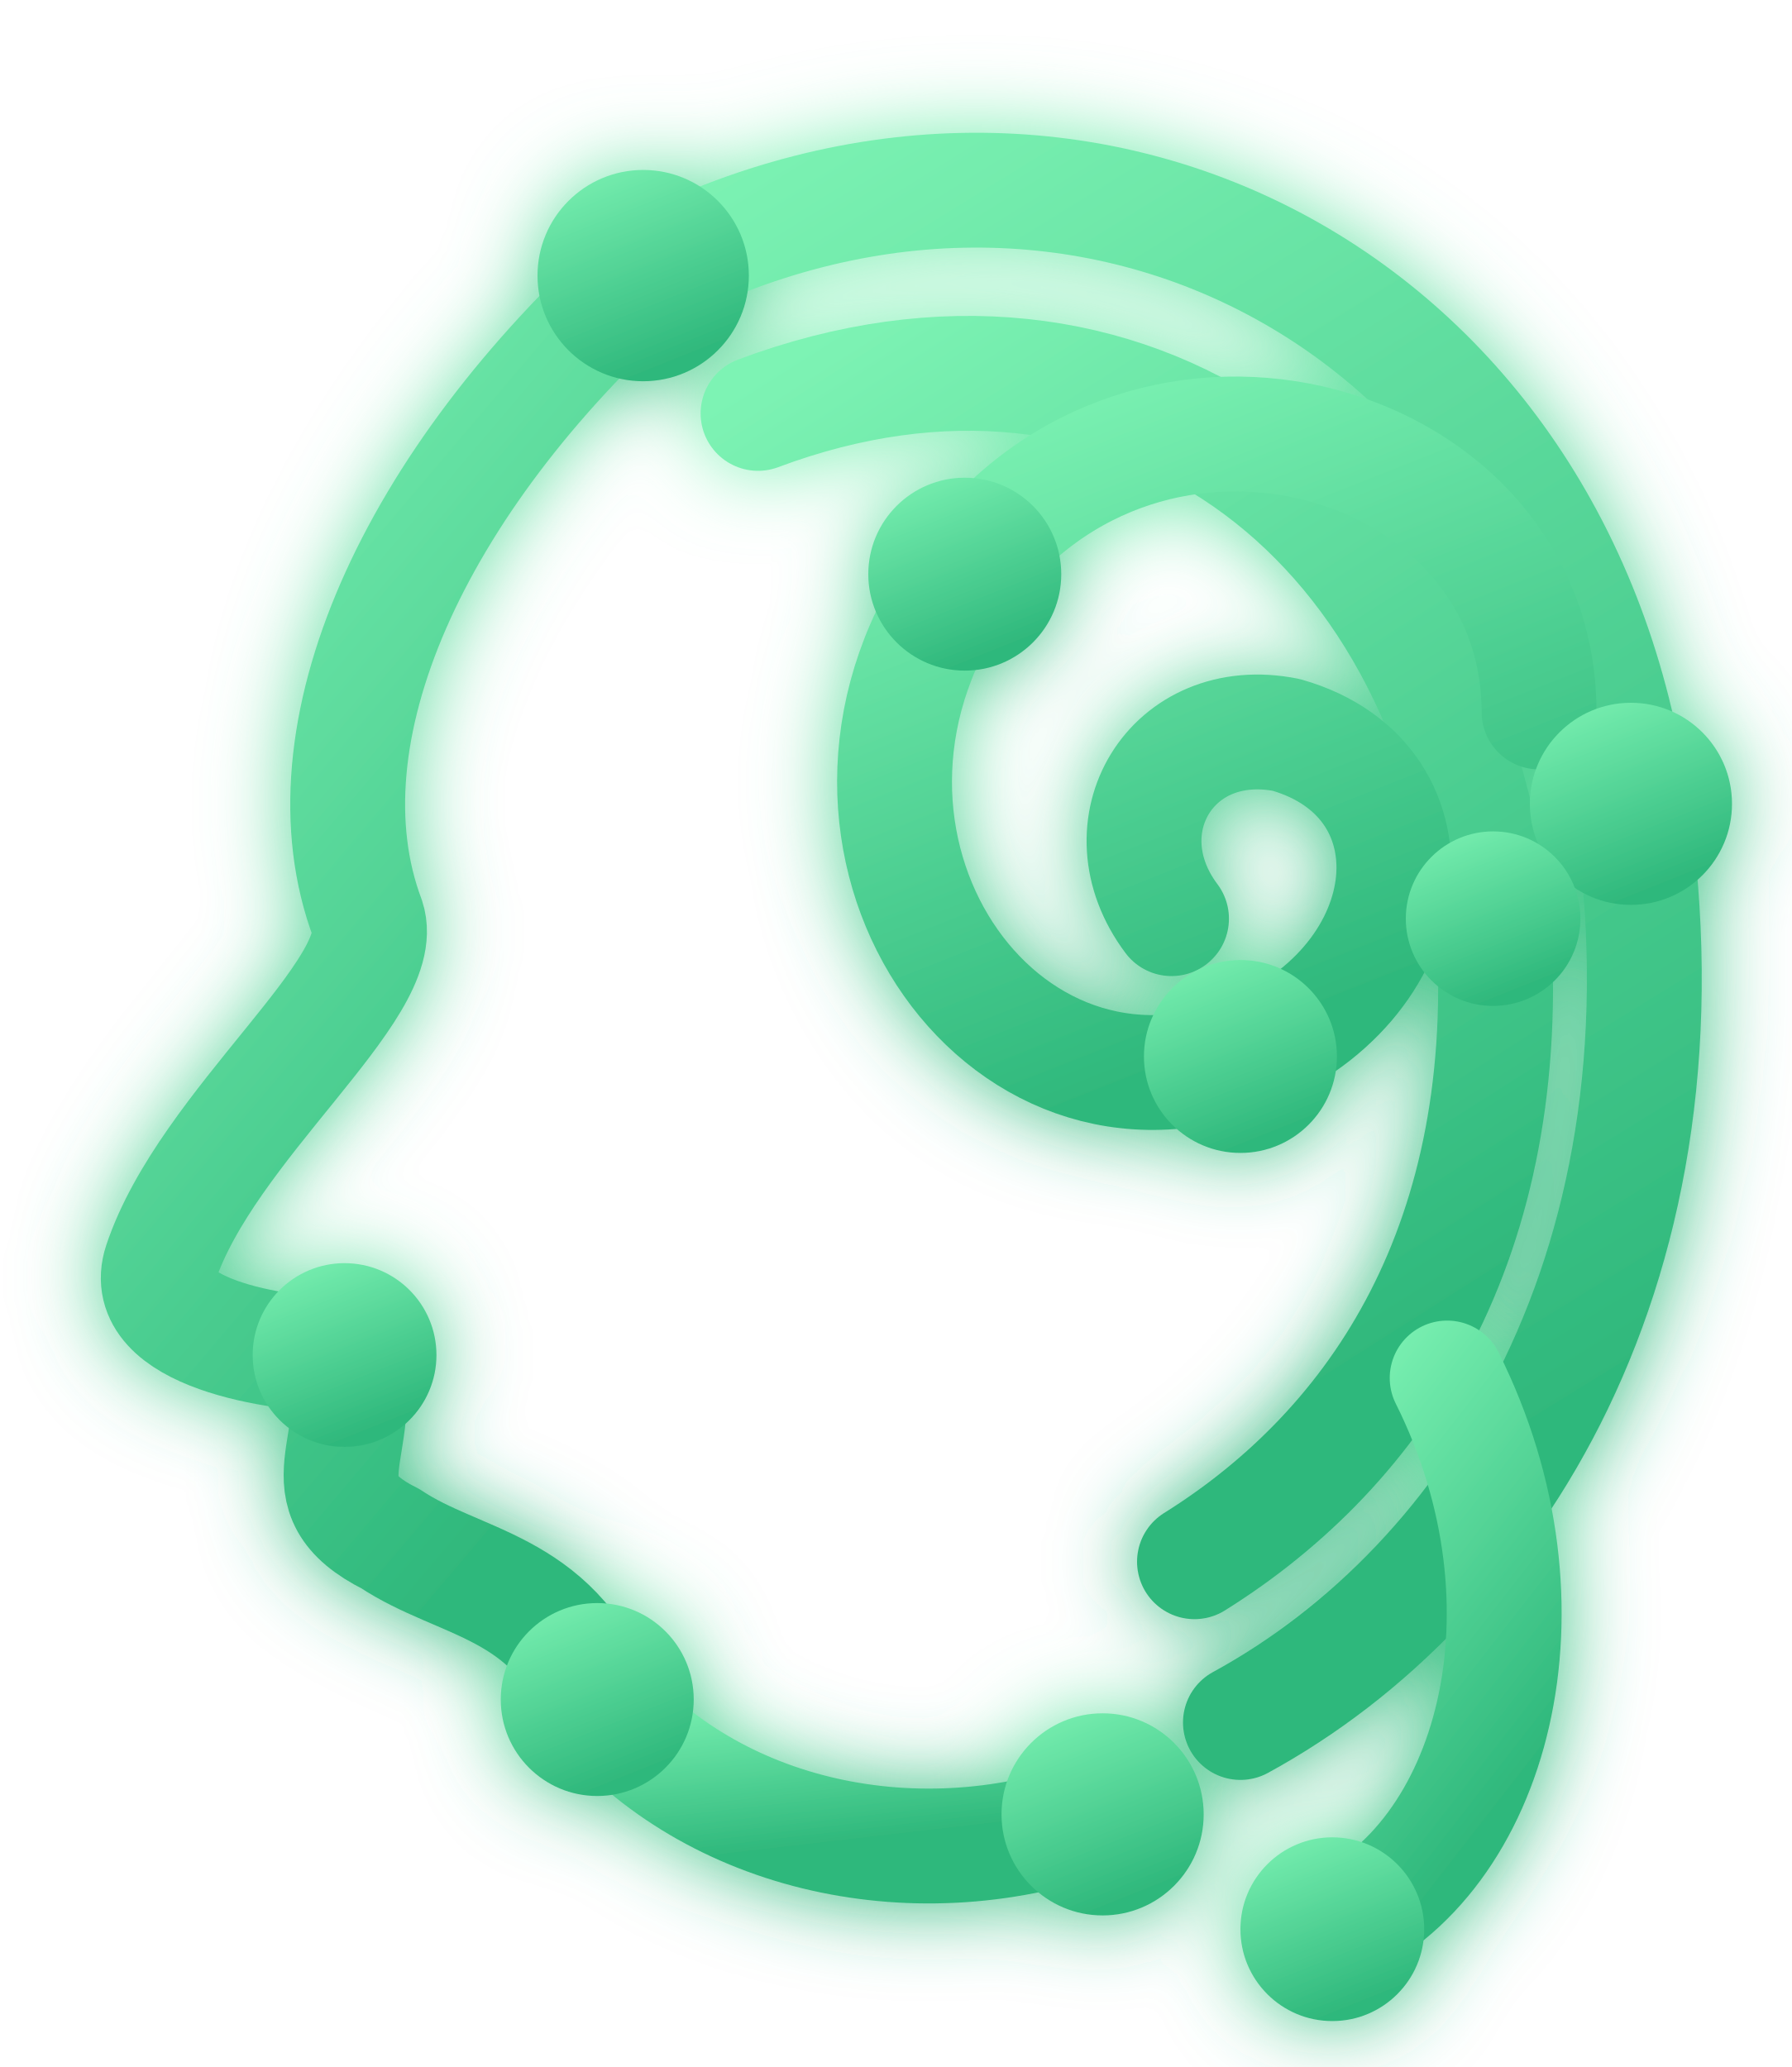
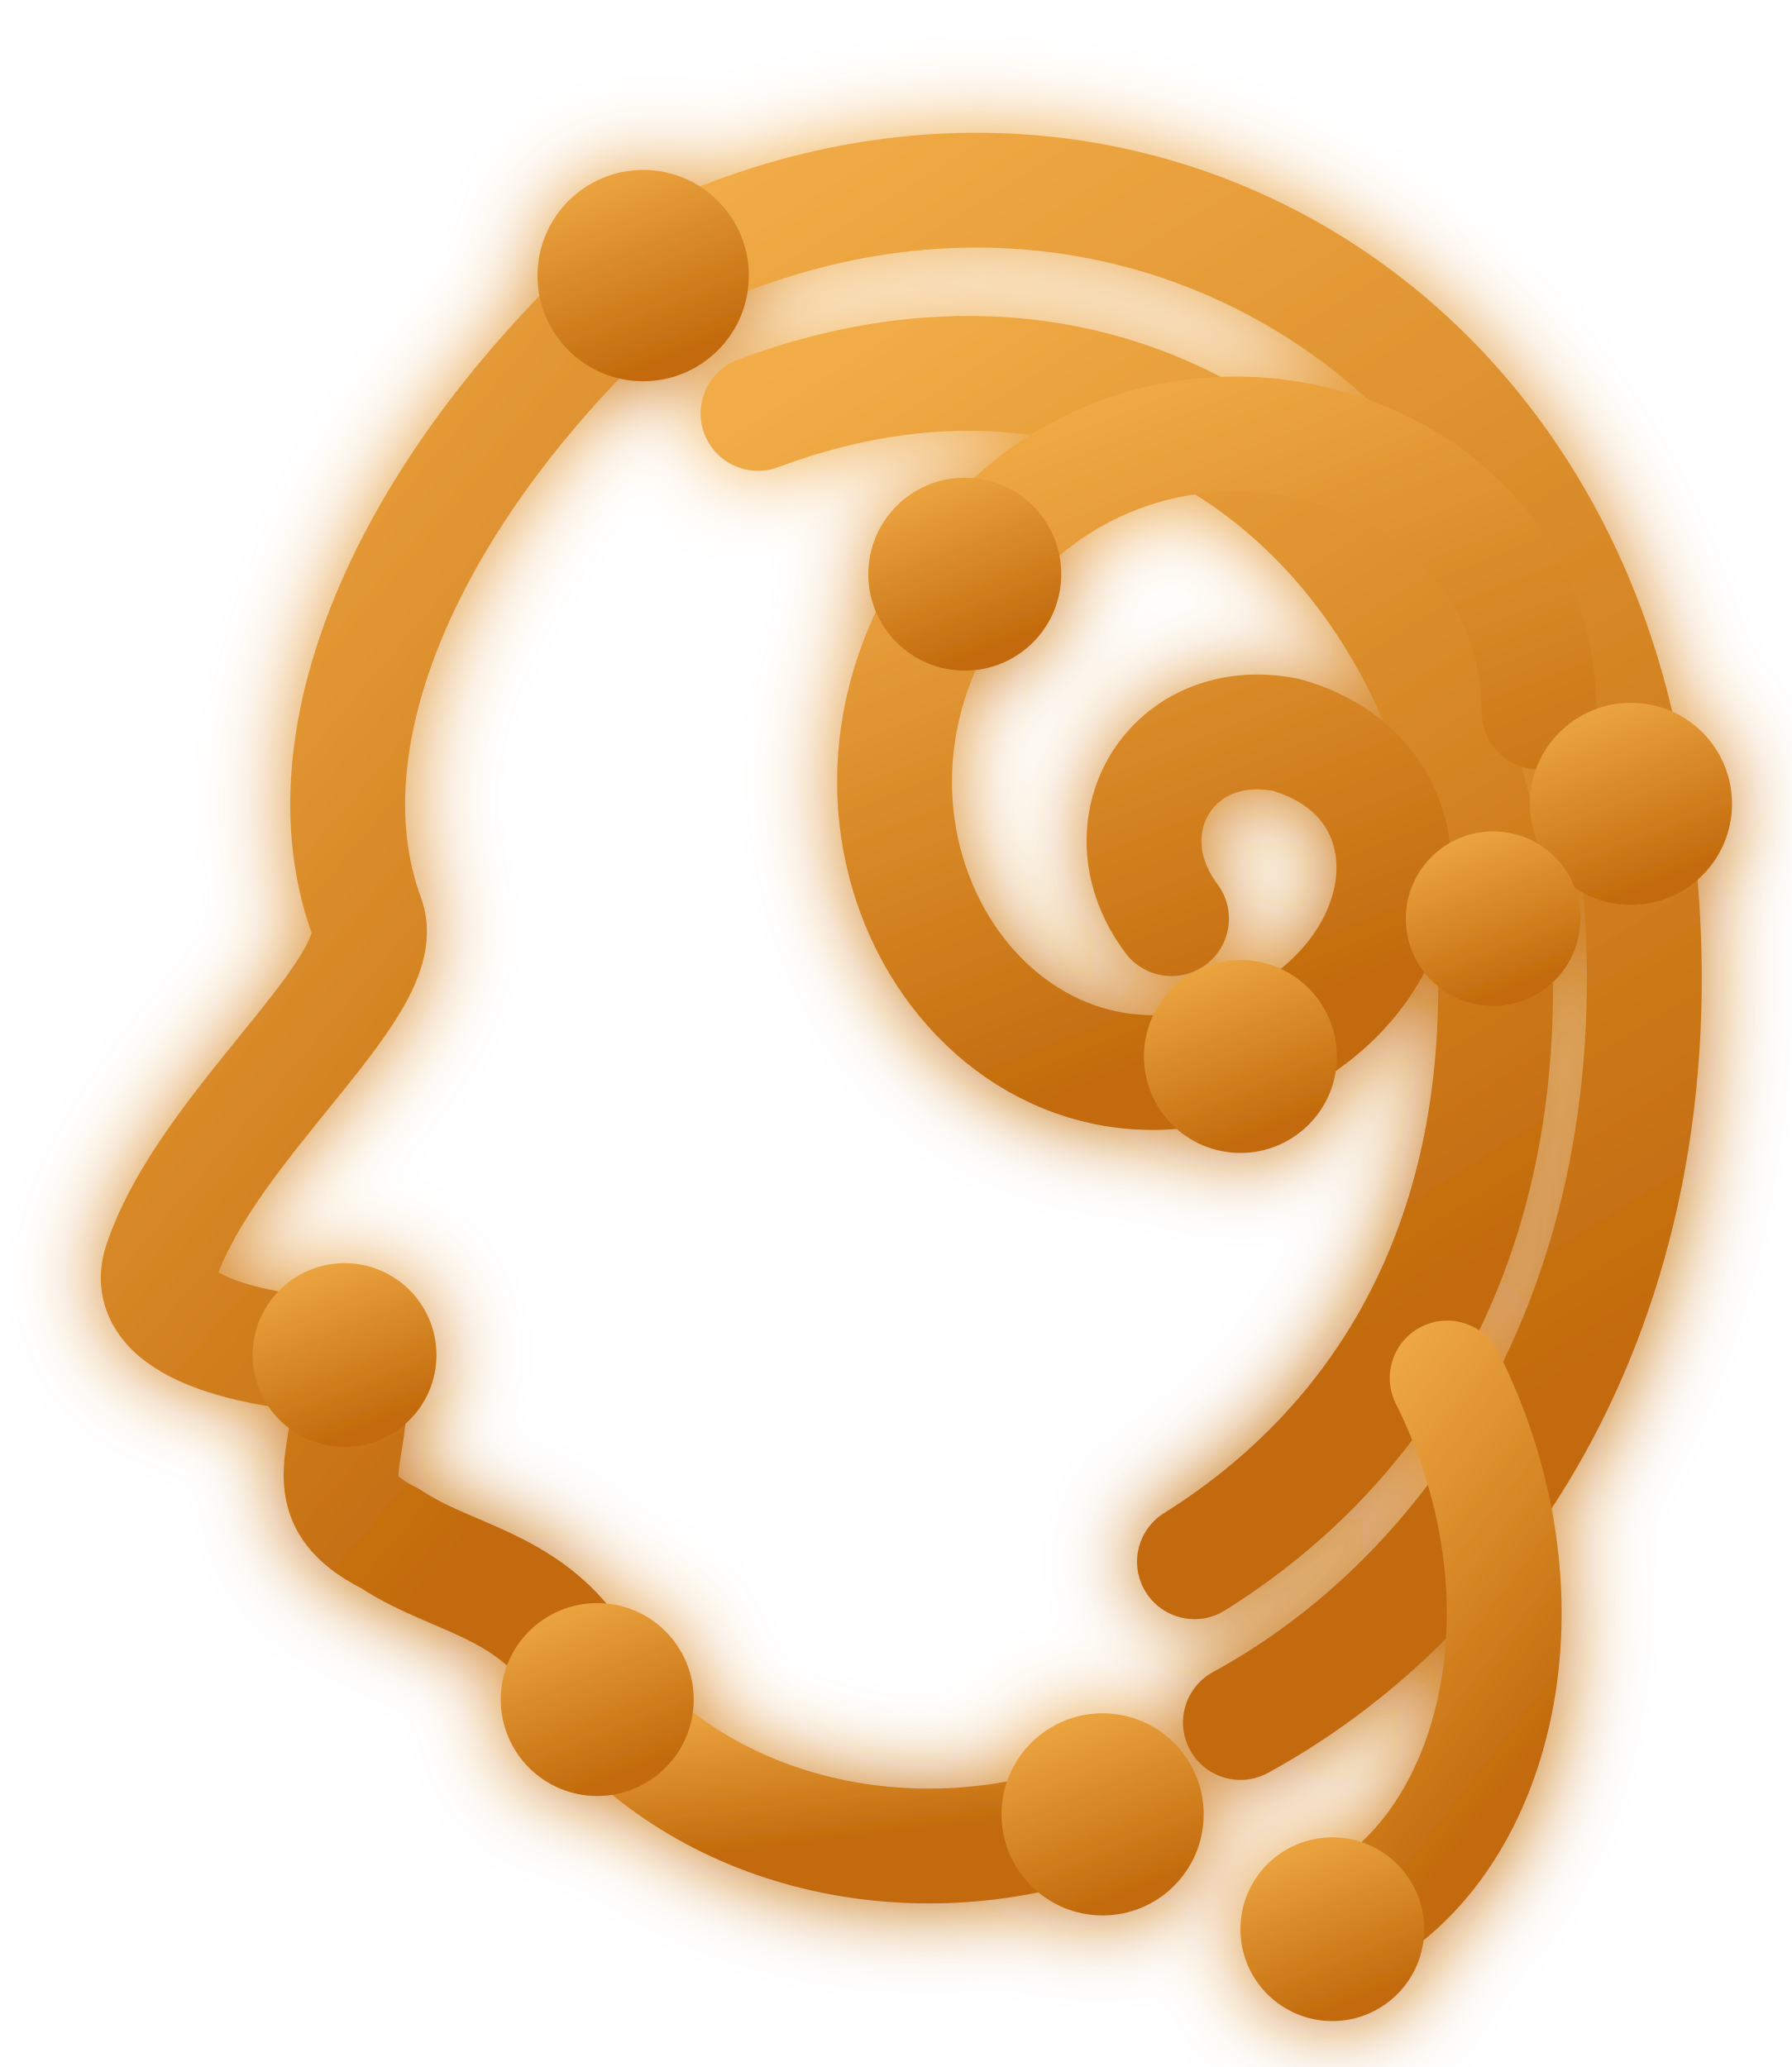
<svg xmlns="http://www.w3.org/2000/svg" viewBox="12 3 78 90" width="78" height="90" fill="none">
  <defs>
    <filter id="g" x="-50%" y="-50%" width="200%" height="200%">
      <feGaussianBlur stdDeviation="1.8" result="b" />
      <feMerge>
        <feMergeNode in="b" />
        <feMergeNode in="SourceGraphic" />
      </feMerge>
    </filter>
    <linearGradient id="a" x1="0" y1="0" x2="0.4" y2="1">
-       <stop offset="0%" stop-color="#7df3b4" />
-       <stop offset="100%" stop-color="#2fb87c" />
+       <stop offset="0%" stop-color="#f2ad48" />
+       <stop offset="100%" stop-color="#c26a0c" />
    </linearGradient>
  </defs>
  <g filter="url(#g)">
    <g stroke="url(#a)" stroke-width="5" stroke-linecap="round" stroke-linejoin="round" fill="none">
      <path d="M40 15 C59 5, 80 16, 83 38 C86 58, 77 72, 66 78" />
      <path d="M45 21 C61 15, 75 25, 77 43 C78 57, 72 66, 64 71" />
      <path d="M40 15 C30 24, 25 35, 28 43 C29 46, 21 52, 19 58 C18 61, 24 62, 27 62 C28 66, 25 68, 29 70 C32 72, 36 72, 38 77" />
      <path d="M38 77 C43 83, 52 85, 60 82" />
      <path d="M75 63 C80 73, 77 84, 70 87" />
      <path d="M79 34 C79 22, 62 17, 54 28 C46 39, 55 53, 66 49 C74 46, 75 37, 68 35 C63 34, 60 39, 63 43" />
    </g>
    <g fill="url(#a)">
      <circle cx="40" cy="15" r="4.6" />
      <circle cx="83" cy="38" r="4.4" />
      <circle cx="54" cy="28" r="4.2" />
      <circle cx="66" cy="49" r="4.2" />
      <circle cx="77" cy="43" r="3.8" />
      <circle cx="27" cy="62" r="4.0" />
      <circle cx="38" cy="77" r="4.2" />
      <circle cx="60" cy="82" r="4.4" />
      <circle cx="70" cy="87" r="4.0" />
    </g>
  </g>
</svg>
